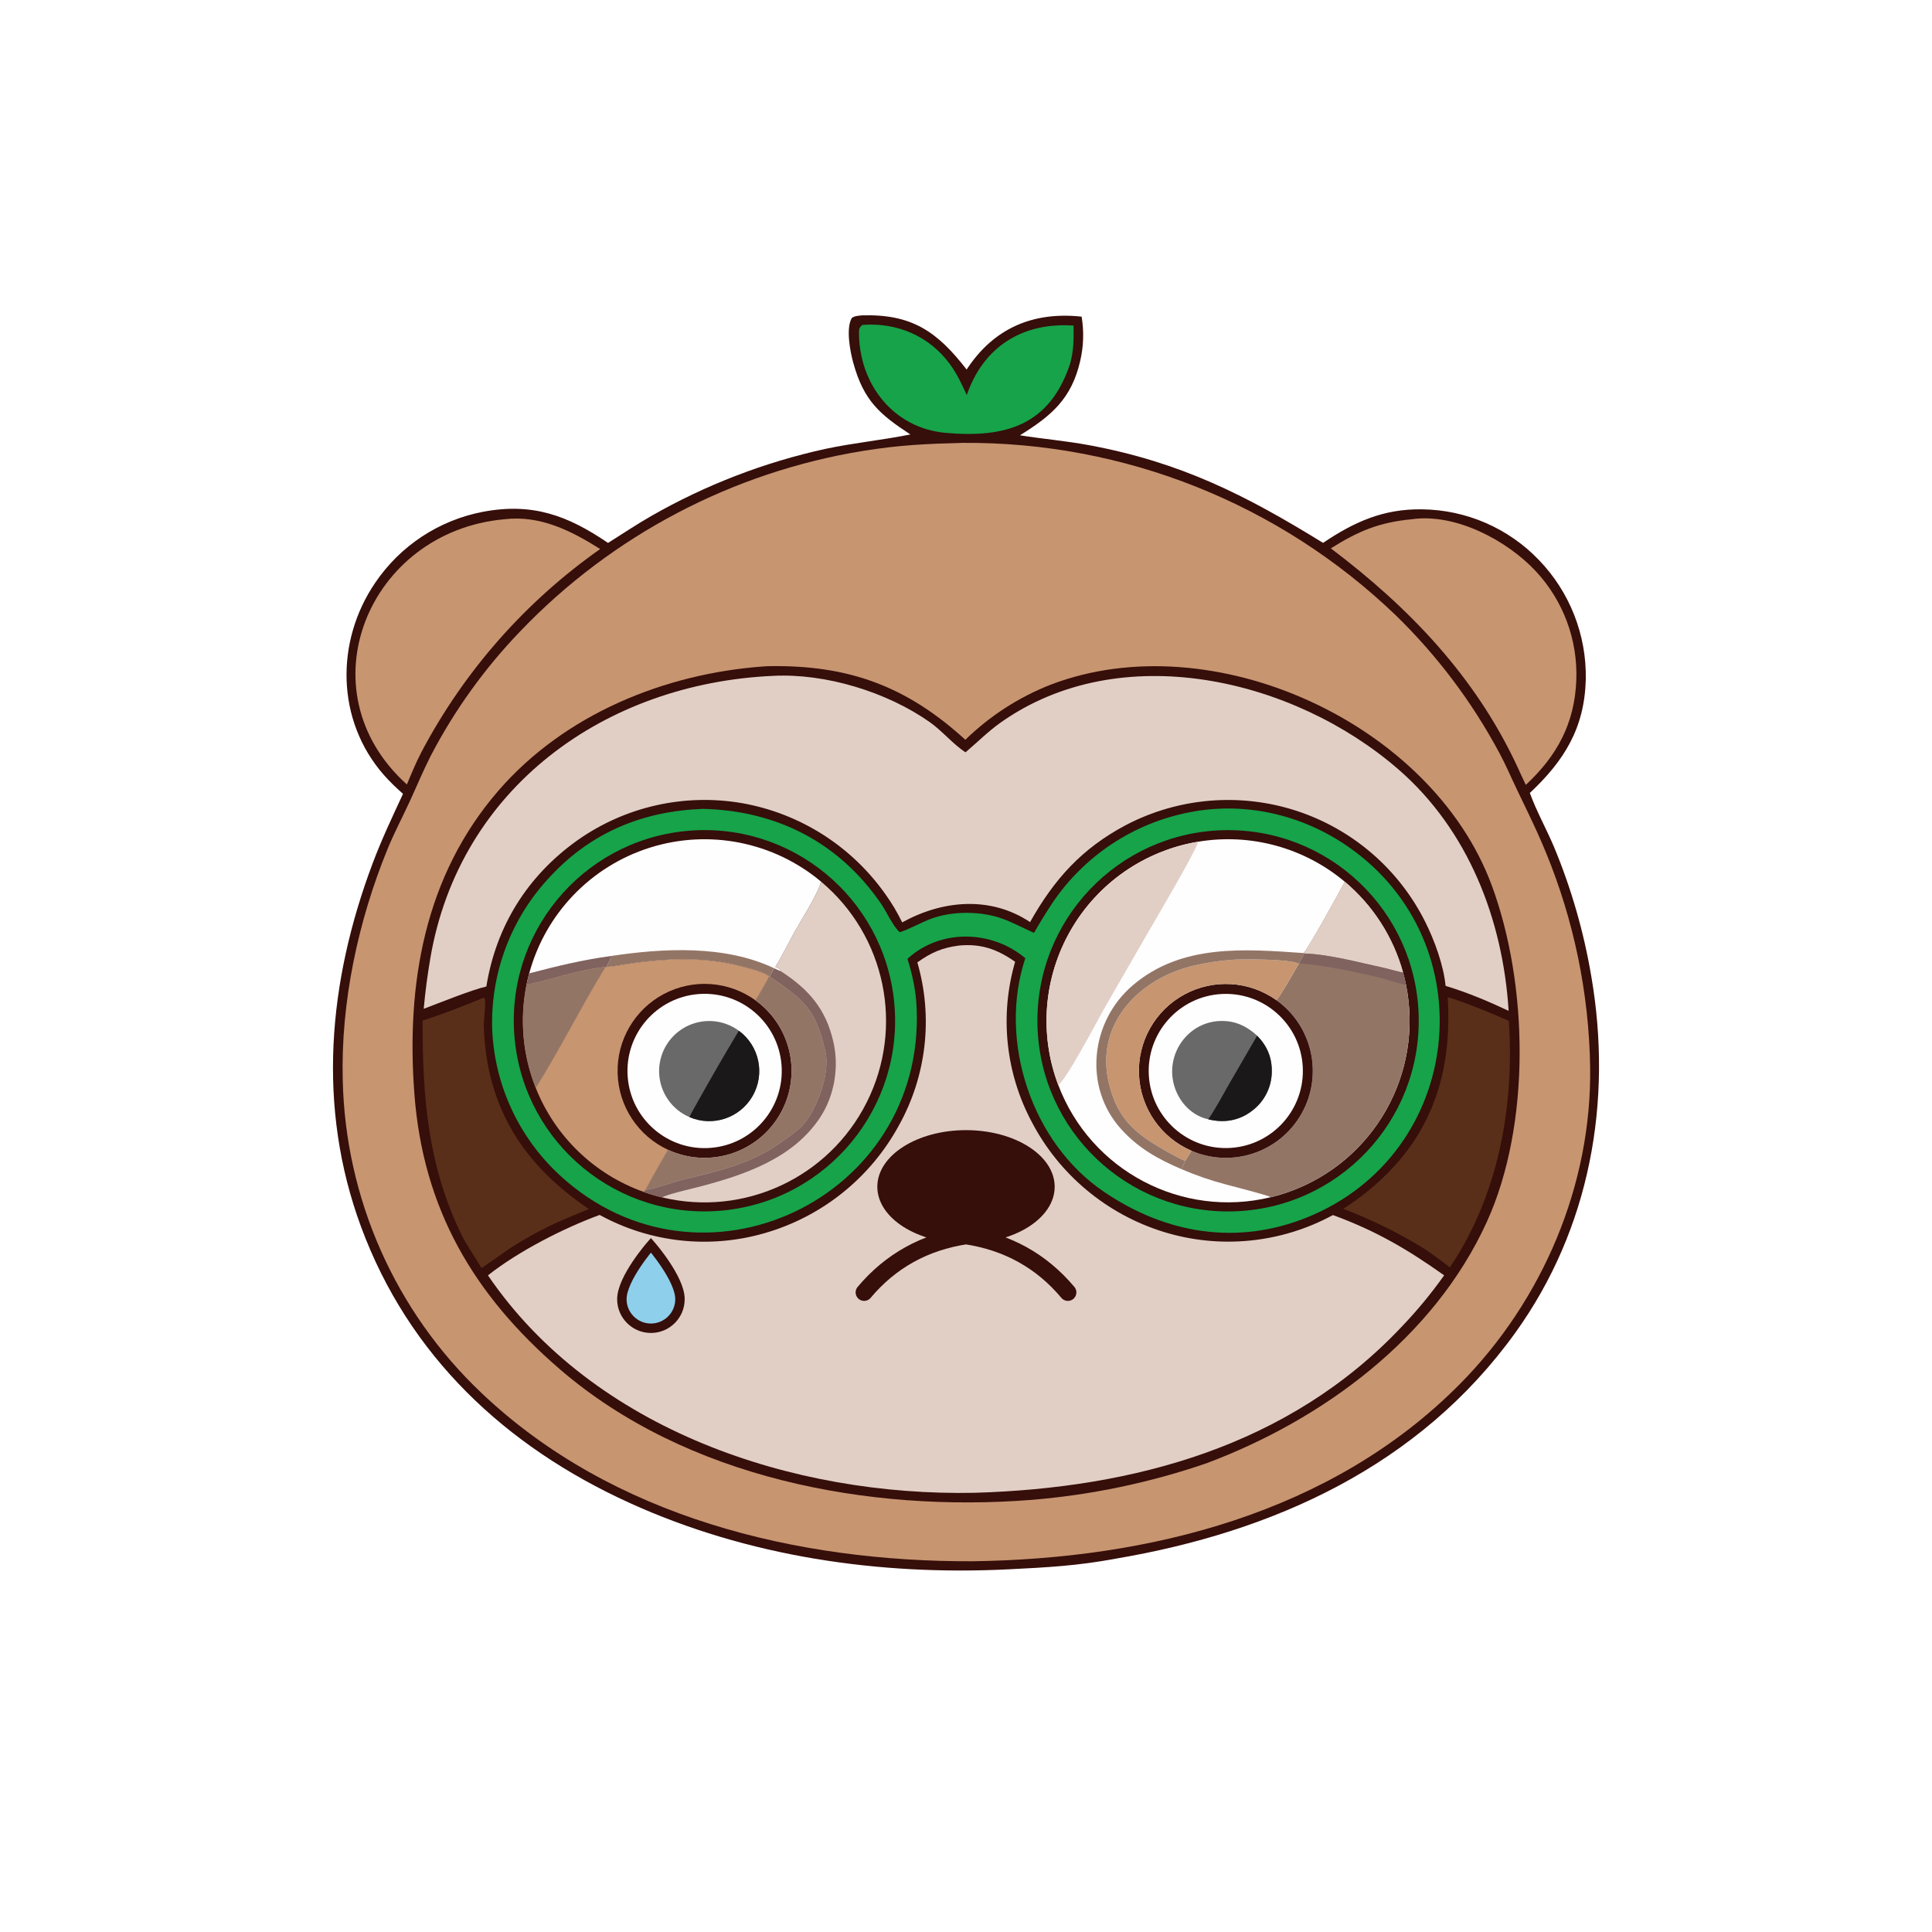
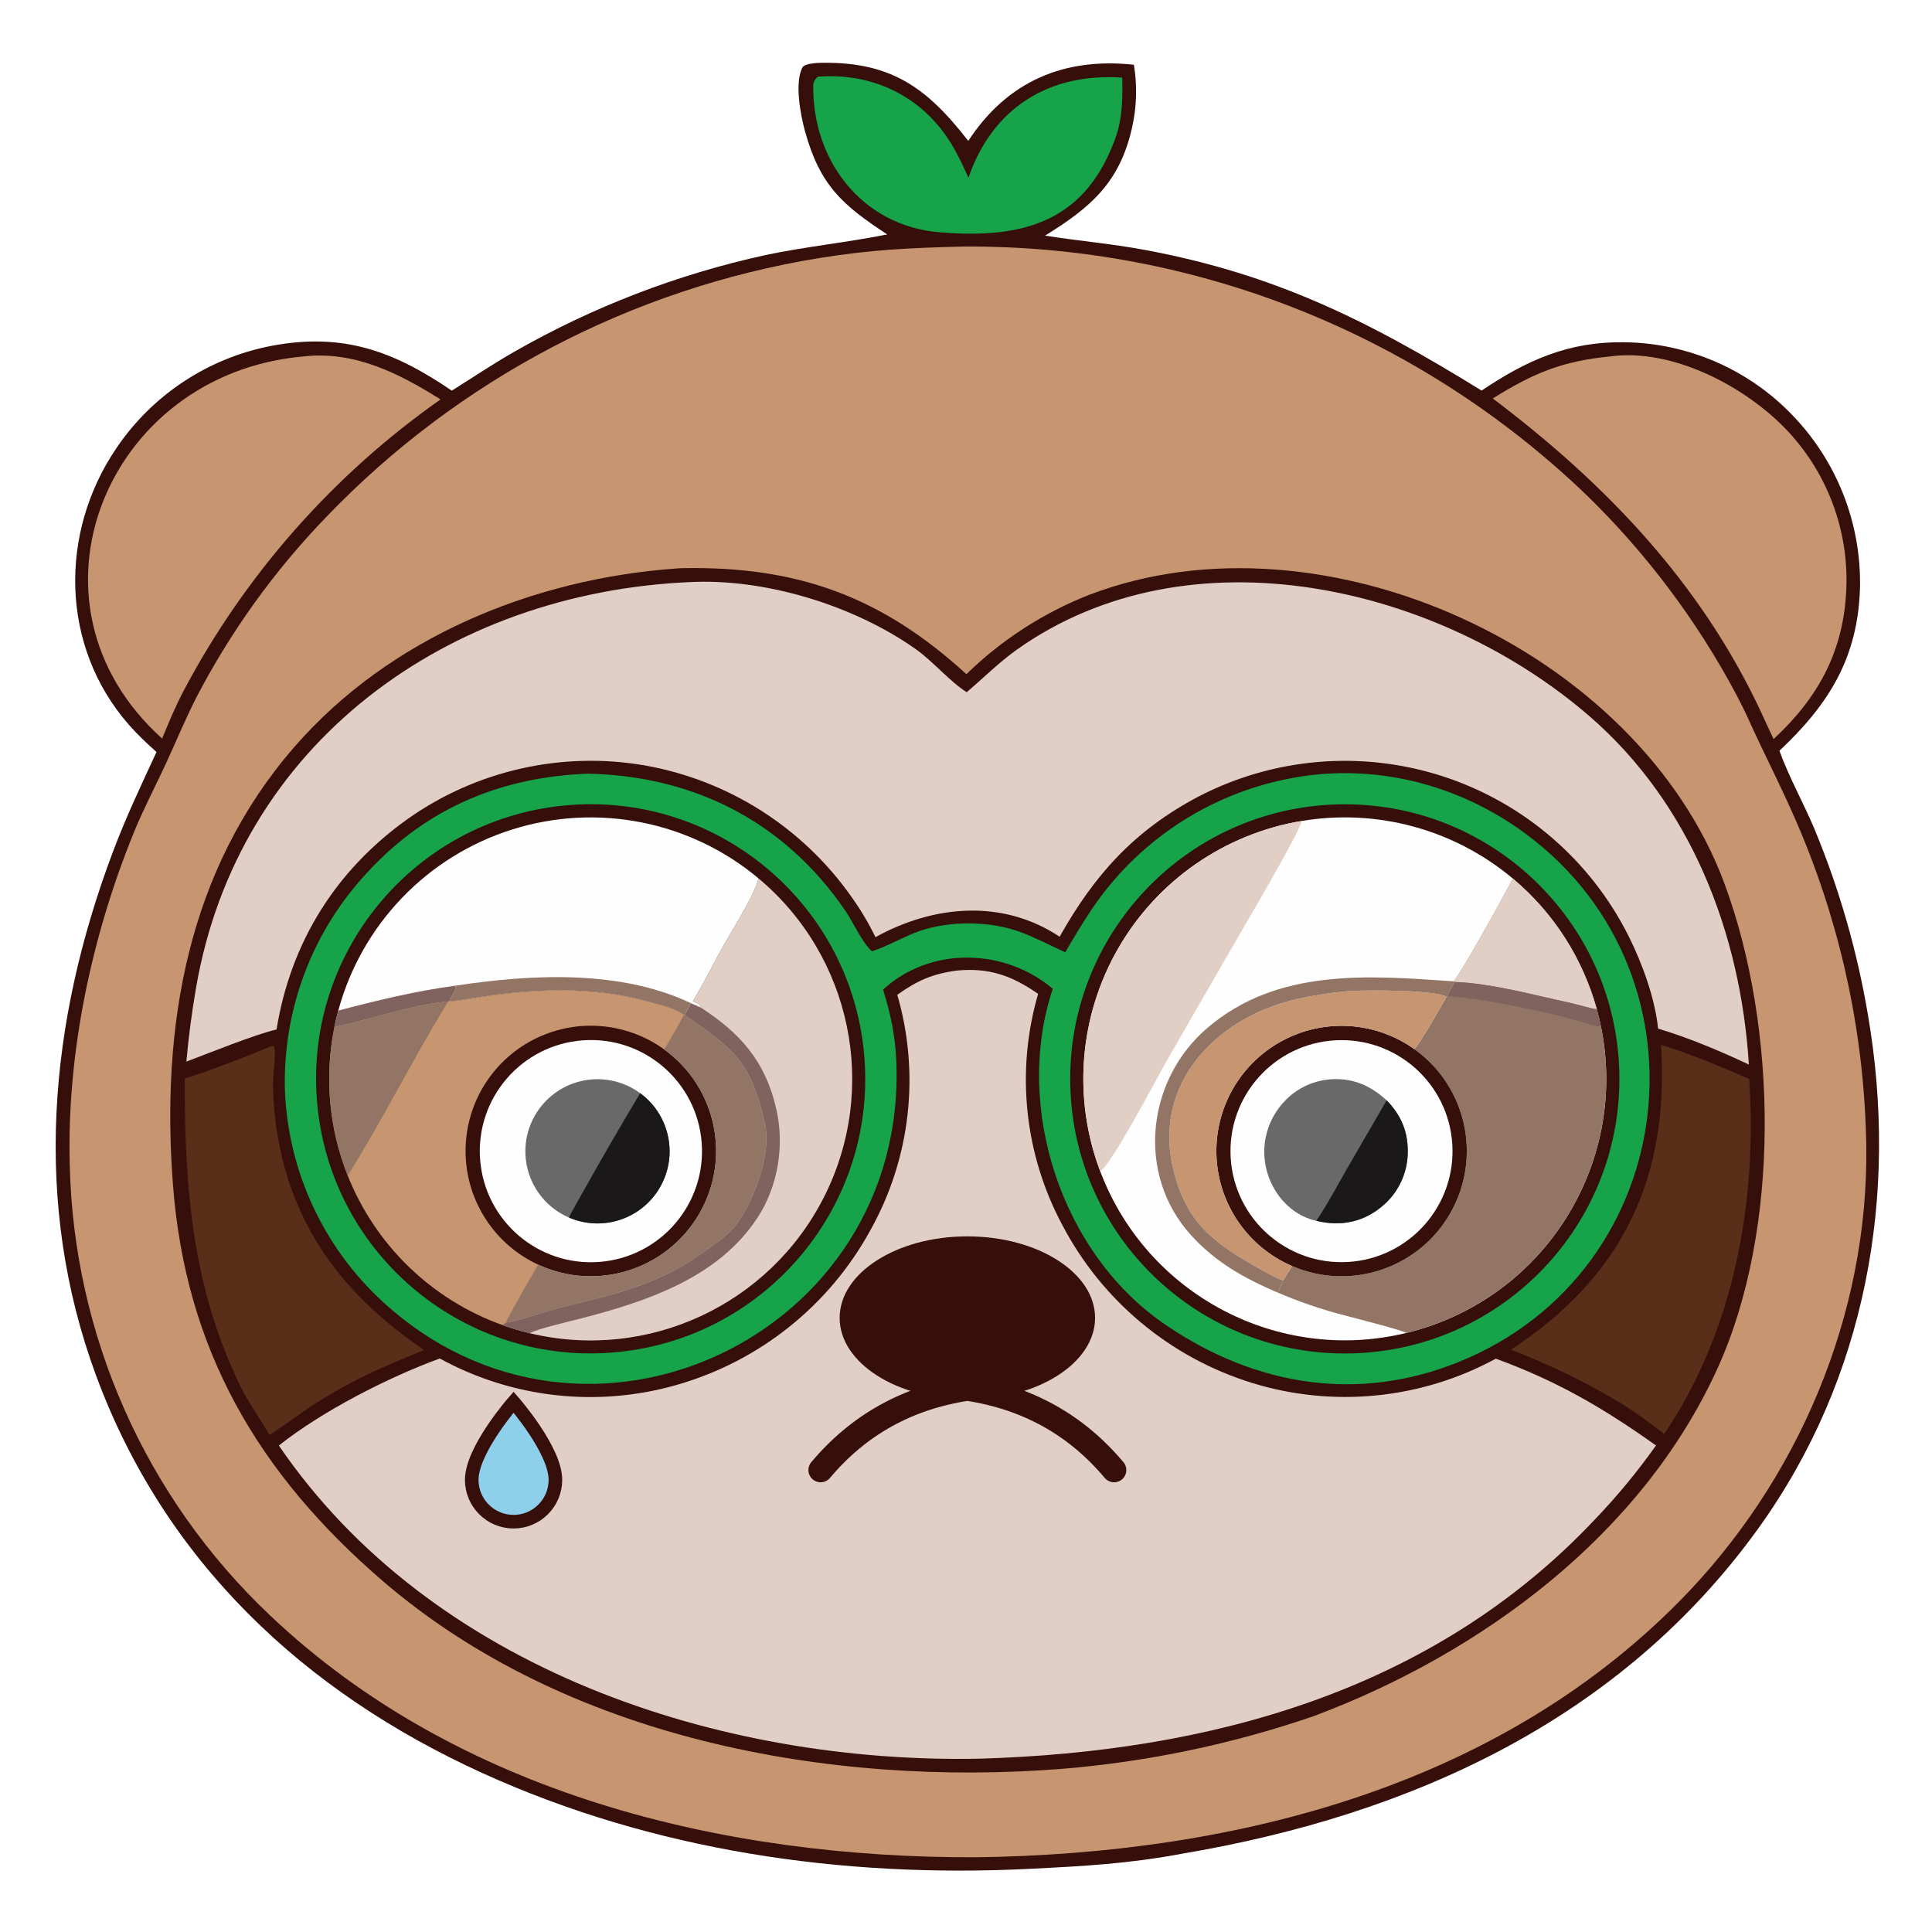
- <svg xmlns="http://www.w3.org/2000/svg" width="1024" height="1024" viewBox="0 0 1024 1024">
+ <svg xmlns="http://www.w3.org/2000/svg" width="1024" height="1024" viewBox="156 147 711 705">
  <path id="contorno-base" fill="#360E0A" d="M456.801 167.152C483.29 166.339 496.748 175.746 512.332 195.859C526.758 173.825 547.643 165.071 573.288 167.825C574.58 175.593 574.33 183.539 572.554 191.21C567.937 211.443 557.187 220.414 540.597 230.717C552.974 232.684 564.632 233.616 577.304 235.97C625.656 244.955 660.107 262.336 701.246 287.738C717.853 276.565 733.223 269.657 753.704 269.954C777.132 270.218 799.467 279.906 815.669 296.831C832.015 313.785 840.95 336.542 840.506 360.088C839.811 385.984 829.09 403.144 810.854 420.285C814.1 429.415 819.885 439.881 823.785 449.176C832.862 471.082 839.44 493.941 843.394 517.321C854.838 583.709 842.824 651.193 803.182 706.327C752.346 777.03 674.932 811.971 591.276 826.141C571.195 829.906 554.9 830.758 534.608 831.768C466.006 835.185 396.306 825.102 333.498 796.493C267.821 766.578 216.611 718.62 191.336 650.15C167.882 586.616 173.926 520.327 197.48 457.674C202.401 444.583 207.775 433.365 213.593 420.755C209.956 417.489 206.527 414.278 203.308 410.587C178.197 381.796 177.669 340.044 198.842 308.909C212.128 289.248 232.705 275.697 256.015 271.257C282.385 266.283 301.018 273.3 322.271 287.764C329.903 283 337.293 277.997 345.114 273.531C374.011 256.983 405.268 244.951 437.802 237.849C452.569 234.736 467.794 233.235 482.513 230.271C466.241 219.586 457.852 212.461 452.282 192.422C450.608 186.401 448.242 174.04 451.465 168.541C453.015 167.391 454.849 167.393 456.801 167.152Z" />
  <path id="cabeza-pelaje" fill="#C79570" d="M510.312 234.734C595.825 234.104 678.198 266.92 739.853 326.179C761.833 347.575 780.373 372.24 794.816 399.301C796.442 402.366 797.995 405.47 799.426 408.63C805.951 423.037 813.355 437.064 819.326 451.718C834.212 487.833 842.18 526.423 842.815 565.48C843.744 628.033 817.551 689.35 773.83 733.514C705.785 802.249 609.036 826.264 515.308 827.501C422.157 827.817 324.58 804.139 255.366 738.466C209.532 695.165 182.98 635.289 181.656 572.25C180.594 531.074 189.883 487.926 205.43 449.945C208.879 441.52 213.512 432.716 217.346 424.38C220.952 416.538 224.373 408.285 228.273 400.649C240.888 376.409 256.927 354.11 275.894 334.439C324.456 283.745 388.198 250.234 457.489 238.971C476.898 235.841 490.964 235.227 510.312 234.734Z" />
  <path id="mascara-contorno" fill="#360E0A" d="M404.844 353.215C405.251 353.16 406.621 353.097 407.113 353.087C449.796 352.298 480.572 363.719 511.655 392.1C524.684 379.385 540.139 369.424 557.1 362.81C642.861 330.183 758.812 383.321 790.626 469.178C810.092 521.711 811.528 596.169 787.995 647.741C760.035 709.015 701.313 752.351 639.536 775.535C609.545 785.844 578.384 792.369 546.776 794.96C460.465 801.741 363.892 783.574 296.771 725.754C251.027 686.349 224.251 640.743 219.639 579.856C215.227 521.62 224.932 464.307 264.24 418.989C299.264 378.61 352.238 356.983 404.844 353.215Z" />
  <path id="lentes-marco" fill="#16A34A" d="M548.042 494.447C551.051 489.158 554.237 483.971 557.593 478.895C574.44 453.72 600.642 436.314 630.379 430.545C659.298 424.784 689.579 431.515 714.259 448.549C788.071 499.494 776.067 611.779 692.55 645.339C655.809 660.103 618.206 654.12 585.24 631.76C546.842 605.881 528.86 551.738 543.43 507.866C525.608 492.857 498.379 492.22 480.987 508.183C483.776 517.25 485.457 525.052 485.852 534.552C490.048 635.383 371.58 691.817 296.742 622.959C275.174 603.084 262.296 575.519 260.892 546.224C259.757 515.895 270.905 486.391 291.811 464.389C313.615 440.989 340.995 429.856 372.584 428.719C411.66 429.62 444.833 446.527 467.143 479.227C469.986 483.395 473.279 490.938 476.882 494.078C481.855 492.588 488.724 488.61 494.217 486.692C505.562 482.732 520.446 482.892 531.677 487.054C536.864 488.976 542.888 492.134 548.042 494.447Z" />
  <g id="ojo-derecho">
    <path id="ojo-derecho-1" fill="#360E0A" d="M648.271 440.027C704.118 438.57 750.55 482.705 751.926 538.554C753.303 594.402 709.103 640.771 653.252 642.069C597.514 643.364 551.258 599.271 549.884 543.535C548.51 487.798 592.537 441.48 648.271 440.027Z" />
    <path id="ojo-derecho-2" fill="#FFFEFE" d="M635.081 446.119C662.818 441.496 691.189 449.238 712.733 467.309C727.675 479.842 738.456 496.62 743.647 515.42C744.243 517.579 744.764 519.758 745.208 521.954C754.707 568.916 728.206 615.71 683.047 631.719C679.943 632.82 676.784 633.76 673.583 634.536C626.389 645.986 578.061 620.473 560.892 575.046C550.708 548.1 553.133 518.008 567.5 493.04C581.867 468.072 606.666 450.854 635.081 446.119Z" />
    <path id="ojo-derecho-3" fill="#937566" d="M712.733 467.309C727.675 479.842 738.456 496.62 743.647 515.42C744.243 517.579 744.764 519.758 745.208 521.954C754.707 568.916 728.206 615.71 683.047 631.719C679.943 632.82 676.784 633.76 673.583 634.536C671.434 633.324 653.636 628.852 649.677 627.773C641.663 625.657 633.817 622.949 626.204 619.672L628.133 615.503L628.109 615.252C628.945 614.184 630.569 611.319 631.489 609.922C653.12 619.239 678.296 610.746 689.863 590.23C701.43 569.714 695.665 543.777 676.496 530.092C679.254 526.948 685.883 515.032 688.343 510.817L688.631 510.547L691.391 505.379L690.9 505.136C693.14 503.194 710.575 471.687 712.733 467.309Z" />
    <path id="ojo-derecho-4" fill="#E1CFC6" d="M712.733 467.309C727.675 479.842 738.456 496.62 743.647 515.42C742.645 515.468 735.468 513.404 733.913 513.073C720.686 510.261 704.831 505.834 691.391 505.379L690.9 505.136C693.14 503.194 710.575 471.687 712.733 467.309Z" />
    <path id="ojo-derecho-5" fill="#80625F" d="M691.391 505.379C704.831 505.834 720.686 510.261 733.913 513.073C735.468 513.404 742.645 515.468 743.647 515.42C744.243 517.579 744.764 519.758 745.208 521.954C740.644 521.153 734.566 518.929 729.714 517.801C715.755 514.556 702.896 511.803 688.631 510.547L691.391 505.379Z" />
    <path id="ojo-derecho-6" fill="#360E0A" d="M631.489 609.922C615.288 602.943 604.492 587.329 603.685 569.707C602.877 552.085 612.201 535.549 627.696 527.118C643.191 518.687 662.139 519.842 676.496 530.092C695.665 543.777 701.43 569.714 689.863 590.23C678.296 610.746 653.12 619.239 631.489 609.922Z" />
    <path id="ojo-derecho-7" fill="#FFFEFE" d="M647.475 526.843C669.939 525.623 689.162 542.793 690.476 565.252C691.79 587.711 674.7 607.005 652.247 608.413C629.661 609.829 610.227 592.615 608.906 570.024C607.584 547.432 624.878 528.07 647.475 526.843Z" />
    <path id="ojo-derecho-8" fill="#6A6969" d="M640.399 593.255C629.385 590.846 621.849 580.258 621.294 569.268C620.932 561.966 623.541 554.829 628.526 549.481C633.214 544.376 639.759 541.373 646.686 541.147C654.491 540.866 660.728 543.812 666.305 548.936C671.698 554.483 674.3 560.658 674.066 568.527C673.885 575.622 670.818 582.336 665.573 587.117C658.422 593.623 649.734 595.578 640.399 593.255Z" />
    <path id="ojo-derecho-9" fill="#1A1818" d="M666.305 548.936C671.698 554.483 674.3 560.658 674.066 568.527C673.885 575.622 670.818 582.336 665.573 587.117C658.422 593.623 649.734 595.578 640.399 593.255C644.005 588.09 648.242 580.177 651.391 574.656L666.305 548.936Z" />
    <path id="ojo-derecho-10" fill="#E1CFC6" d="M560.892 575.046C550.708 548.1 553.133 518.008 567.5 493.04C581.867 468.072 606.666 450.854 635.081 446.119C633.855 451.218 612.182 487.8 607.966 495.161L585.2 534.671C581.436 541.354 565.07 572.561 560.892 575.046Z" />
    <path id="ojo-derecho-11" fill="#C79570" d="M628.109 615.252C624.621 613.942 616.963 609.538 613.568 607.457C599.224 598.876 591.751 590.673 587.774 574.272C580.174 542.931 603.415 518.798 632.391 511.881C639.109 510.322 645.933 509.266 652.808 508.72C658.24 508.275 684.216 508.276 688.343 510.817C685.883 515.032 679.254 526.948 676.496 530.092C662.139 519.842 643.191 518.687 627.696 527.118C612.201 535.549 602.877 552.085 603.685 569.707C604.492 587.329 615.288 602.943 631.489 609.922C630.569 611.319 628.945 614.184 628.109 615.252Z" />
    <path id="ojo-derecho-12" fill="#937566" d="M626.204 619.672C613.845 614.425 603.278 608.495 594.205 598.437C574.088 576.184 577.861 541.434 600.415 522.211C626.253 500.19 659.569 502.978 690.9 505.136L691.391 505.379L688.631 510.547L688.343 510.817C684.216 508.276 658.24 508.275 652.808 508.72C645.933 509.266 639.109 510.322 632.391 511.881C603.415 518.798 580.174 542.931 587.774 574.272C591.751 590.673 599.224 598.876 613.568 607.457C616.963 609.538 624.621 613.942 628.109 615.252L628.133 615.503L626.204 619.672Z" />
  </g>
  <g id="ojo-izquierdo">
    <path id="ojo-izquierdo-1" fill="#360E0A" d="M363.386 440.469C418.938 434.953 468.437 475.531 473.926 531.086C479.414 586.641 438.811 636.121 383.254 641.581C327.735 647.038 278.298 606.47 272.814 550.954C267.33 495.439 307.872 445.982 363.386 440.469Z" />
    <path id="ojo-izquierdo-2" fill="#360E0A" d="M280.492 515.903C289.072 484.218 313.211 459.091 344.528 449.249C375.844 439.406 410.017 446.205 435.182 467.284C469.419 495.963 479.426 544.429 459.348 584.323C439.269 624.218 394.382 645.056 350.951 634.645C347.572 633.835 344.239 632.843 340.967 631.672C314.942 622.362 294.176 602.311 283.96 576.627C277.068 559.299 275.358 540.342 279.04 522.061C279.456 519.993 279.94 517.939 280.492 515.903Z" />
    <path id="ojo-izquierdo-3" fill="#E1CFC6" d="M435.182 467.284C469.419 495.963 479.426 544.429 459.348 584.323C439.269 624.218 394.382 645.056 350.951 634.645C347.572 633.835 344.239 632.843 340.967 631.672L342.022 630.802C345.89 623.591 349.902 616.457 354.054 609.406C375.61 619.394 401.226 611.365 413.224 590.86C425.223 570.355 419.674 544.09 400.407 530.191C402.54 526.807 405.875 521.042 407.656 517.503L407.926 517.508L410.238 513.163L413.837 514.761C413.249 513.139 413.112 513.549 410.977 512.49C413.015 509.24 417.65 500.589 419.522 496.951C423.359 489.493 433.351 474.489 435.182 467.284Z" />
    <path id="ojo-izquierdo-4" fill="#937566" d="M407.656 517.503L407.926 517.508C425.274 529.712 432.21 533.892 437.48 557.332C439.919 568.18 434.068 584.152 428.061 593.147C424.687 598.198 420.033 601.024 415.3 604.503C398.628 616.76 381.983 620.382 362.354 625.165C355.862 626.747 348.955 629.577 342.022 630.802C345.89 623.591 349.902 616.457 354.054 609.406C375.61 619.394 401.226 611.365 413.224 590.86C425.223 570.355 419.674 544.09 400.407 530.191C402.54 526.807 405.875 521.042 407.656 517.503Z" />
    <path id="ojo-izquierdo-5" fill="#80625F" d="M410.238 513.163L413.837 514.761C428.535 524.246 437.748 534.662 441.742 552.358C444.741 565.643 442.323 580.577 434.785 592.11C420.386 614.141 394.275 622.857 370.007 629.161C366.919 629.963 353.434 633.066 350.951 634.645C347.572 633.835 344.239 632.843 340.967 631.672L342.022 630.802C348.955 629.577 355.862 626.747 362.354 625.165C381.983 620.382 398.628 616.76 415.3 604.503C420.033 601.024 424.687 598.198 428.061 593.147C434.068 584.152 439.919 568.18 437.48 557.332C432.21 533.892 425.274 529.712 407.926 517.508L410.238 513.163Z" />
    <path id="ojo-izquierdo-6" fill="#FFFEFE" d="M280.492 515.903C289.072 484.218 313.211 459.091 344.528 449.249C375.844 439.406 410.017 446.205 435.182 467.284C433.351 474.489 423.359 489.493 419.522 496.951C417.65 500.589 413.015 509.24 410.977 512.49C413.112 513.549 413.249 513.139 413.837 514.761L410.238 513.163L407.926 517.508L407.656 517.503C404.793 515.127 398.116 513.592 394.461 512.581C373.023 506.656 350.698 507.91 328.982 511.514C326.377 511.946 323.998 512.408 321.352 512.456L320.925 512.583C307.499 513.779 292.429 519.11 279.04 522.061C279.456 519.993 279.94 517.939 280.492 515.903Z" />
    <path id="ojo-izquierdo-7" fill="#937566" d="M323.611 506.734C351.609 502.492 384.211 500.806 410.238 513.163L407.926 517.508L407.656 517.503C404.793 515.127 398.116 513.592 394.461 512.581C373.023 506.656 350.698 507.91 328.982 511.514C326.377 511.946 323.998 512.408 321.352 512.456C322.391 510.134 323.786 508.919 323.611 506.734Z" />
    <path id="ojo-izquierdo-8" fill="#80625F" d="M280.492 515.903C295.026 512.096 308.644 508.777 323.611 506.734C323.786 508.919 322.391 510.134 321.352 512.456L320.925 512.583C307.499 513.779 292.429 519.11 279.04 522.061C279.456 519.993 279.94 517.939 280.492 515.903Z" />
    <path id="ojo-izquierdo-9" fill="#C79570" d="M321.352 512.456C323.998 512.408 326.377 511.946 328.982 511.514C350.698 507.91 373.023 506.656 394.461 512.581C398.116 513.592 404.793 515.127 407.656 517.503C405.875 521.042 402.54 526.807 400.407 530.191C386.196 519.938 367.4 518.629 351.905 526.813C336.41 534.997 326.895 551.259 327.35 568.777C327.806 586.294 338.154 602.039 354.054 609.406C349.902 616.457 345.89 623.591 342.022 630.802L340.967 631.672C314.942 622.362 294.176 602.311 283.96 576.627C277.068 559.299 275.358 540.342 279.04 522.061C292.429 519.11 307.499 513.779 320.925 512.583L321.352 512.456Z" />
    <path id="ojo-izquierdo-10" fill="#937566" d="M320.925 512.583C308.354 532.961 296.626 556.521 283.96 576.627C277.068 559.299 275.358 540.342 279.04 522.061C292.429 519.11 307.499 513.779 320.925 512.583Z" />
    <path id="ojo-izquierdo-11" fill="#FFFEFE" d="M370.44 526.859C392.909 525.196 412.489 542.022 414.225 564.485C415.961 586.948 399.198 606.583 376.741 608.391C354.181 610.208 334.437 593.352 332.693 570.786C330.949 548.22 347.869 528.531 370.44 526.859Z" />
    <path id="ojo-izquierdo-12" fill="#6A6969" d="M365.411 592.084C356.032 588.058 349.793 579.009 349.364 568.811C348.935 558.613 354.393 549.073 363.401 544.273C372.409 539.473 383.371 540.265 391.597 546.308C402.467 554.296 405.617 569.166 398.919 580.875C392.221 592.583 377.806 597.406 365.411 592.084Z" />
    <path id="ojo-izquierdo-13" fill="#1A1818" d="M391.597 546.308C402.467 554.296 405.617 569.166 398.919 580.875C392.221 592.583 377.806 597.406 365.411 592.084C365.638 591.252 370.145 583.343 370.932 581.944C377.639 569.961 384.528 558.081 391.597 546.308Z" />
  </g>
  <g id="boca-nariz">
    <path id="boca-nariz-1" fill="#E1CFC6" d="M508.272 501.167C520.006 500.057 528.487 503.094 538.038 509.764C529.774 538.179 532.966 568.701 546.93 594.791C561.518 622.671 586.617 643.585 616.671 652.905C646.585 662.166 678.97 658.957 706.484 644.006C729.202 652.32 745.921 662.116 765.428 675.948C758.59 685.595 751.047 694.722 742.862 703.256C683.264 766.518 600.959 788.745 516.515 791.215C420.623 793.172 314.639 758.157 258.623 675.973C274.661 663.254 298.727 650.951 317.83 643.938C344.457 658.544 375.774 662.045 404.97 653.681C435.501 644.998 461.255 624.395 476.429 596.515C491.104 570.169 494.628 539.047 486.213 510.087C493.518 504.881 499.313 502.307 508.272 501.167Z" />
  </g>
  <path id="mascara-superior" fill="#E1CFC6" d="M409.789 358.221C437.58 356.783 470.066 366.753 492.809 382.747C499.367 387.36 505.445 394.75 511.76 398.74C517.669 393.712 523.849 387.591 530.16 383.11C593.827 337.905 685.531 359.49 741.132 407.733C778.152 439.854 796.576 487.315 799.607 535.767C788.792 530.685 777.645 525.984 766.192 522.53C765.116 511.564 760.322 498.414 755.416 488.634C741.421 460.611 716.765 439.377 686.977 429.692C657.125 420.023 624.64 422.752 596.82 437.267C573.404 449.654 558.722 465.996 545.961 488.731C524.925 474.725 499.467 477.099 478.176 488.894C475.652 483.682 472.684 478.696 469.305 473.992C451.341 448.475 424.007 431.106 393.276 425.68C362.614 420.396 331.111 427.56 305.749 445.582C279.404 464.474 262.95 490.911 257.772 522.867C250.088 524.592 232.549 531.689 224.586 534.689C225.412 525.52 226.543 516.942 228.083 507.891C243.482 417.404 320.891 362.156 409.789 358.221Z" />
  <g id="orejas">
    <path id="oreja-izquierda-sombra" fill="#5A2F19" d="M256.024 528.917L256.741 528.976C257.843 530.511 256.338 540.141 256.436 543.985C256.622 550.784 257.335 557.558 258.569 564.246C265.054 598.223 284.185 621.845 312.084 640.831C295.048 647.779 285.825 651.749 270.373 661.55C265.377 665.15 260.322 668.667 255.209 672.098C251.965 666.494 247.384 660.104 244.661 654.534C226.602 617.599 223.94 581.055 223.989 540.905C233.58 537.925 246.748 532.832 256.024 528.917Z" />
    <path id="oreja-derecha-sombra" fill="#5A2F19" d="M767.292 528.54C775.721 530.895 791.601 537.442 799.71 541.08C802.79 586.19 794.135 633.778 768.45 671.725C763.857 668.137 759.136 664.716 754.296 661.469C740.868 653.272 726.716 646.326 712.017 640.718C753.168 613.813 770.424 577.337 767.292 528.54Z" />
    <path id="oreja-derecha-exterior" fill="#C79570" d="M748.294 275.201C771.371 271.903 798.691 286.333 814.027 302.774C828.573 318.384 836.294 339.148 835.481 360.469C834.605 383.463 825.222 400.685 808.707 415.992C807.108 412.659 805.564 409.247 804.01 405.888C781.798 358.365 746.753 321.876 705.367 290.648C719.935 281.485 730.934 276.867 748.294 275.201Z" />
    <path id="oreja-izquierda-exterior" fill="#C79570" d="M267.363 275.209C286.267 272.959 302.772 281.332 318.115 290.993C278.552 318.795 246.135 355.573 223.521 398.314C220.424 404.256 218.239 409.594 215.66 415.79C160.256 365.932 195.184 281.648 267.363 275.209Z" />
  </g>
  <path id="hoja" fill="#16A34A" d="M457.062 172.219C475.422 170.794 492.548 178.086 503.481 193.023C507.396 198.372 509.626 203.406 512.411 209.373C521.249 183.667 542.119 170.692 569.013 172.57C569.119 179.864 569.128 186.267 567.02 193.278C556.05 225.712 532.642 232.13 501.433 229.45C473.321 227.036 455.017 203.218 455.284 175.66C455.3 174.042 455.891 173.133 457.062 172.219Z" />
  <ellipse id="nariz" cx="512" cy="629" rx="47" ry="30" fill="#360E0A" />
  <path id="boca-triste" fill="none" stroke="#360E0A" stroke-width="9" stroke-linecap="round" d="M512 655 Q479 660 458 685 M512 655 Q545 660 566 685" />
  <path id="lagrima" fill="#8ECFEB" stroke="#360E0A" stroke-width="5" d="M345 660 C345 660 329.6 677.6 329.6 688.6 C329.6 697.1 336.5 704 345 704 C353.5 704 360.4 697.1 360.4 688.6 C360.4 677.6 345 660 345 660 Z" />
</svg>
